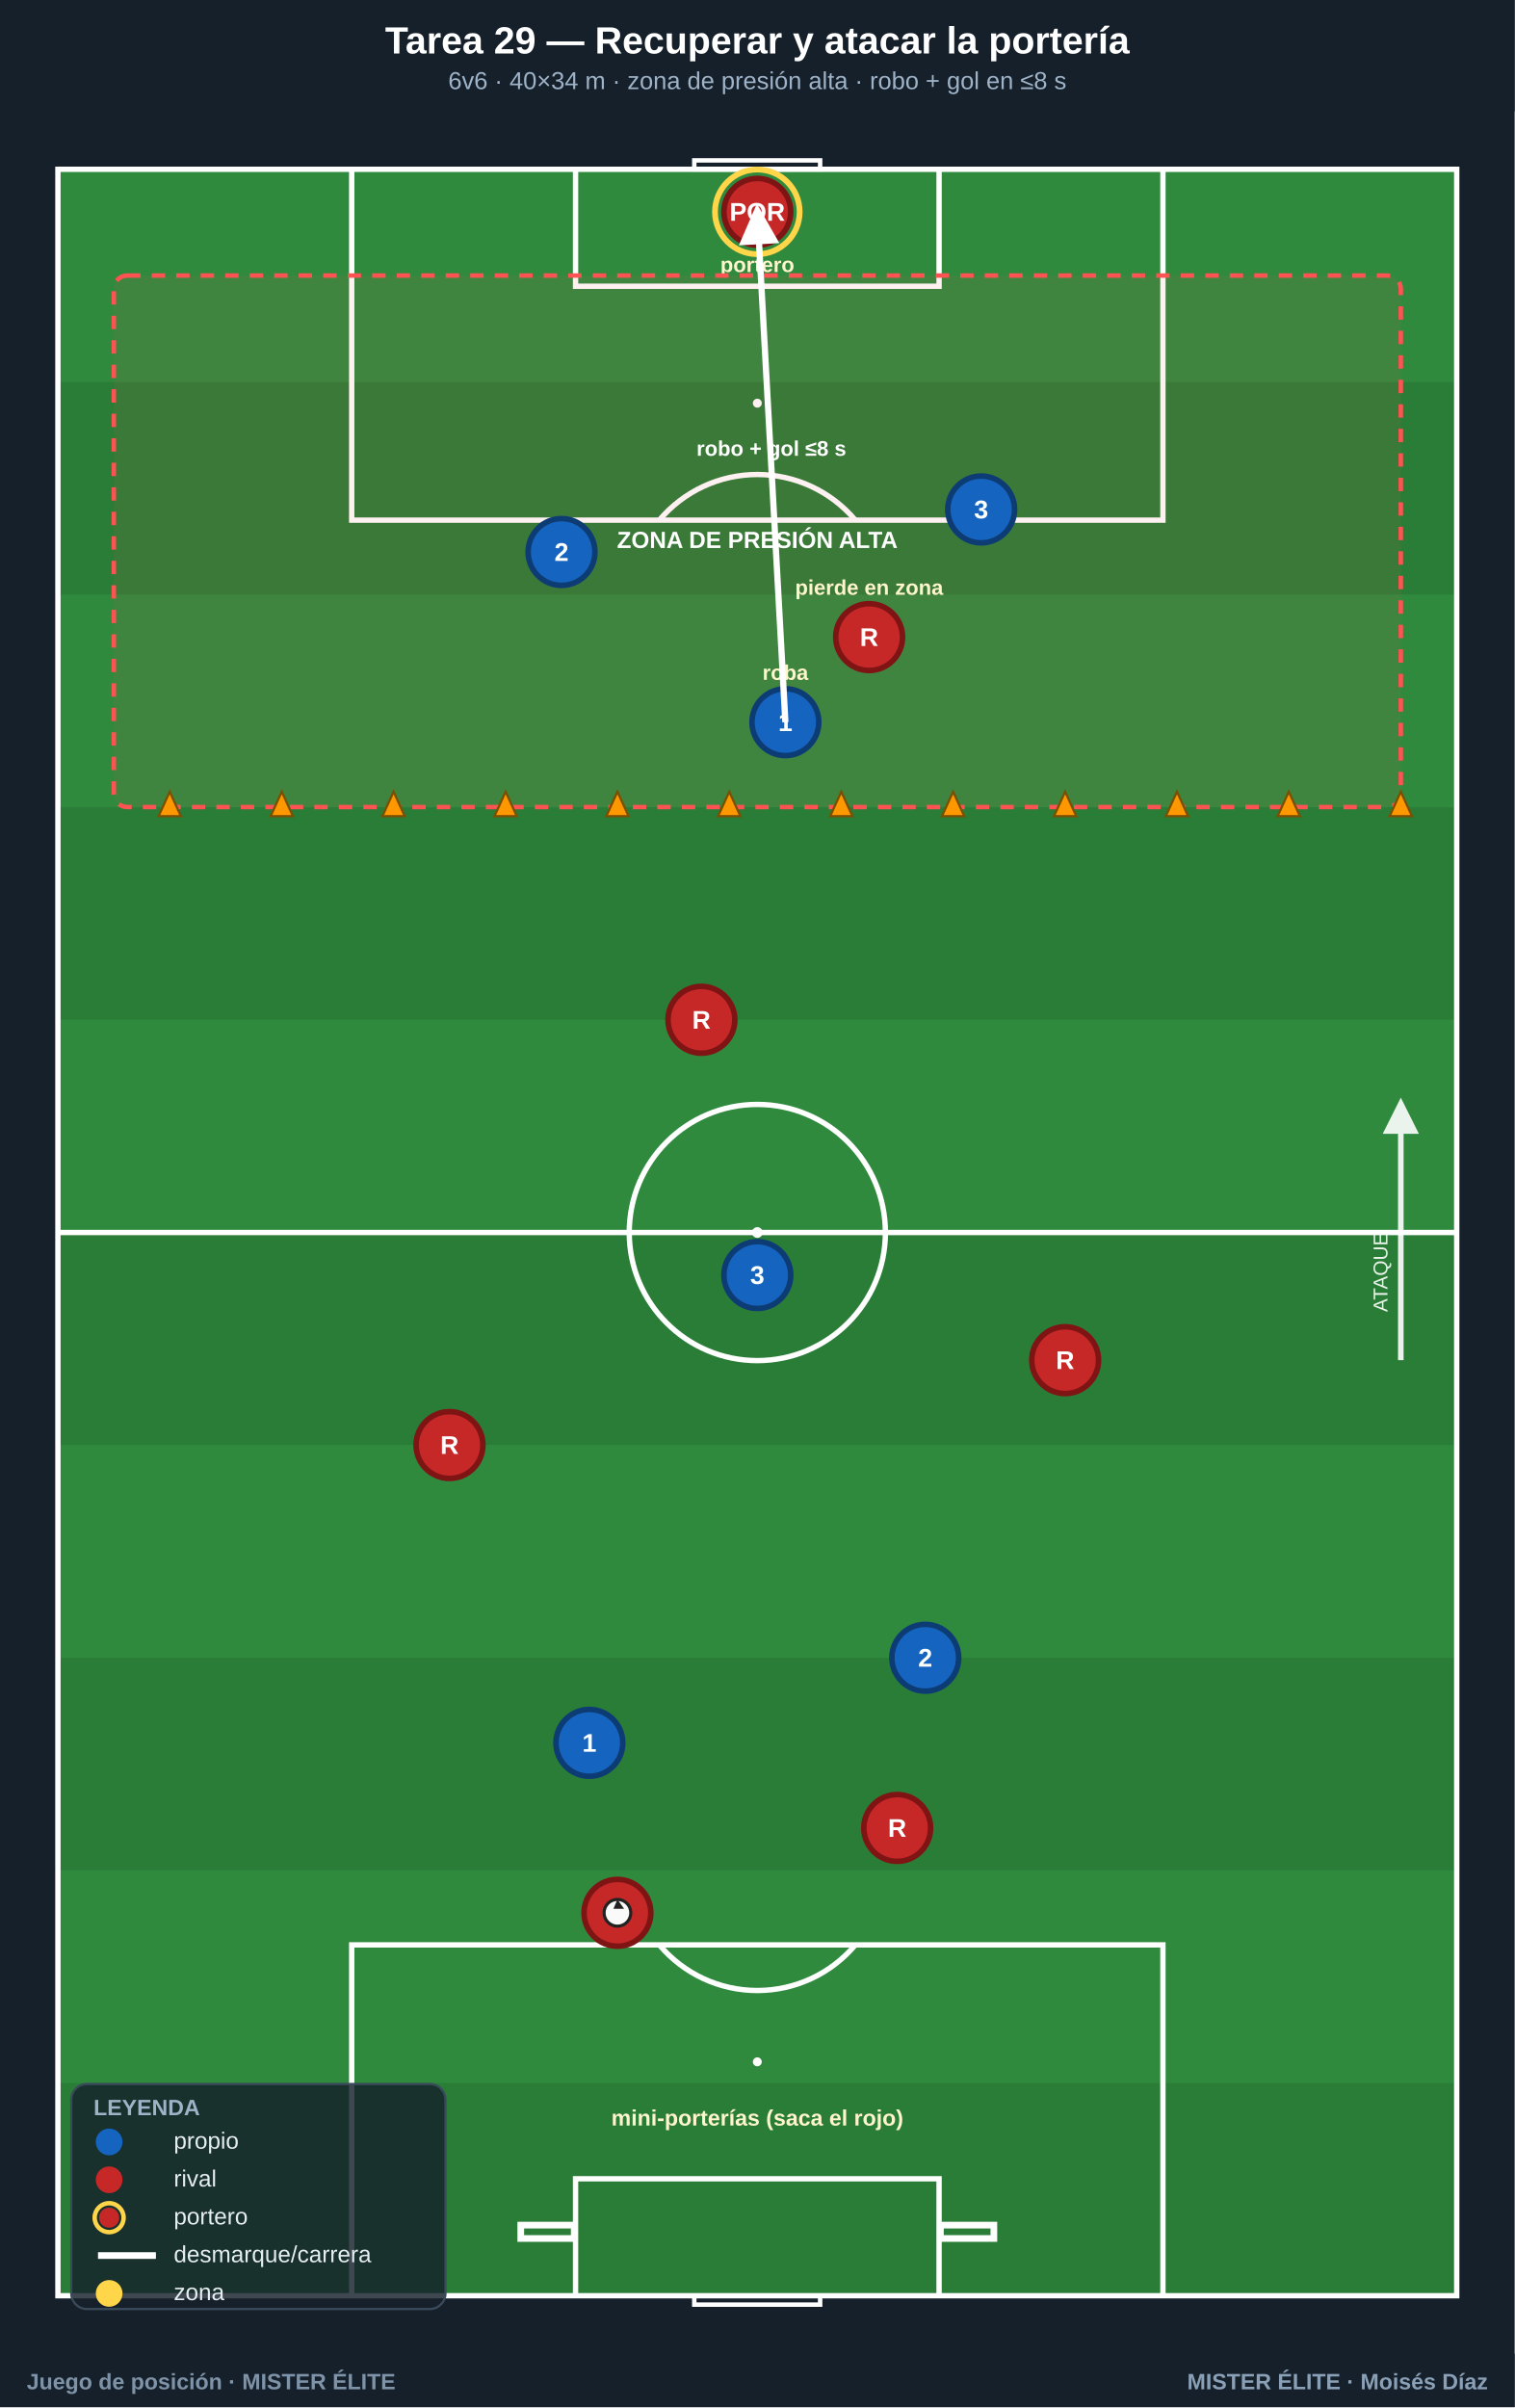
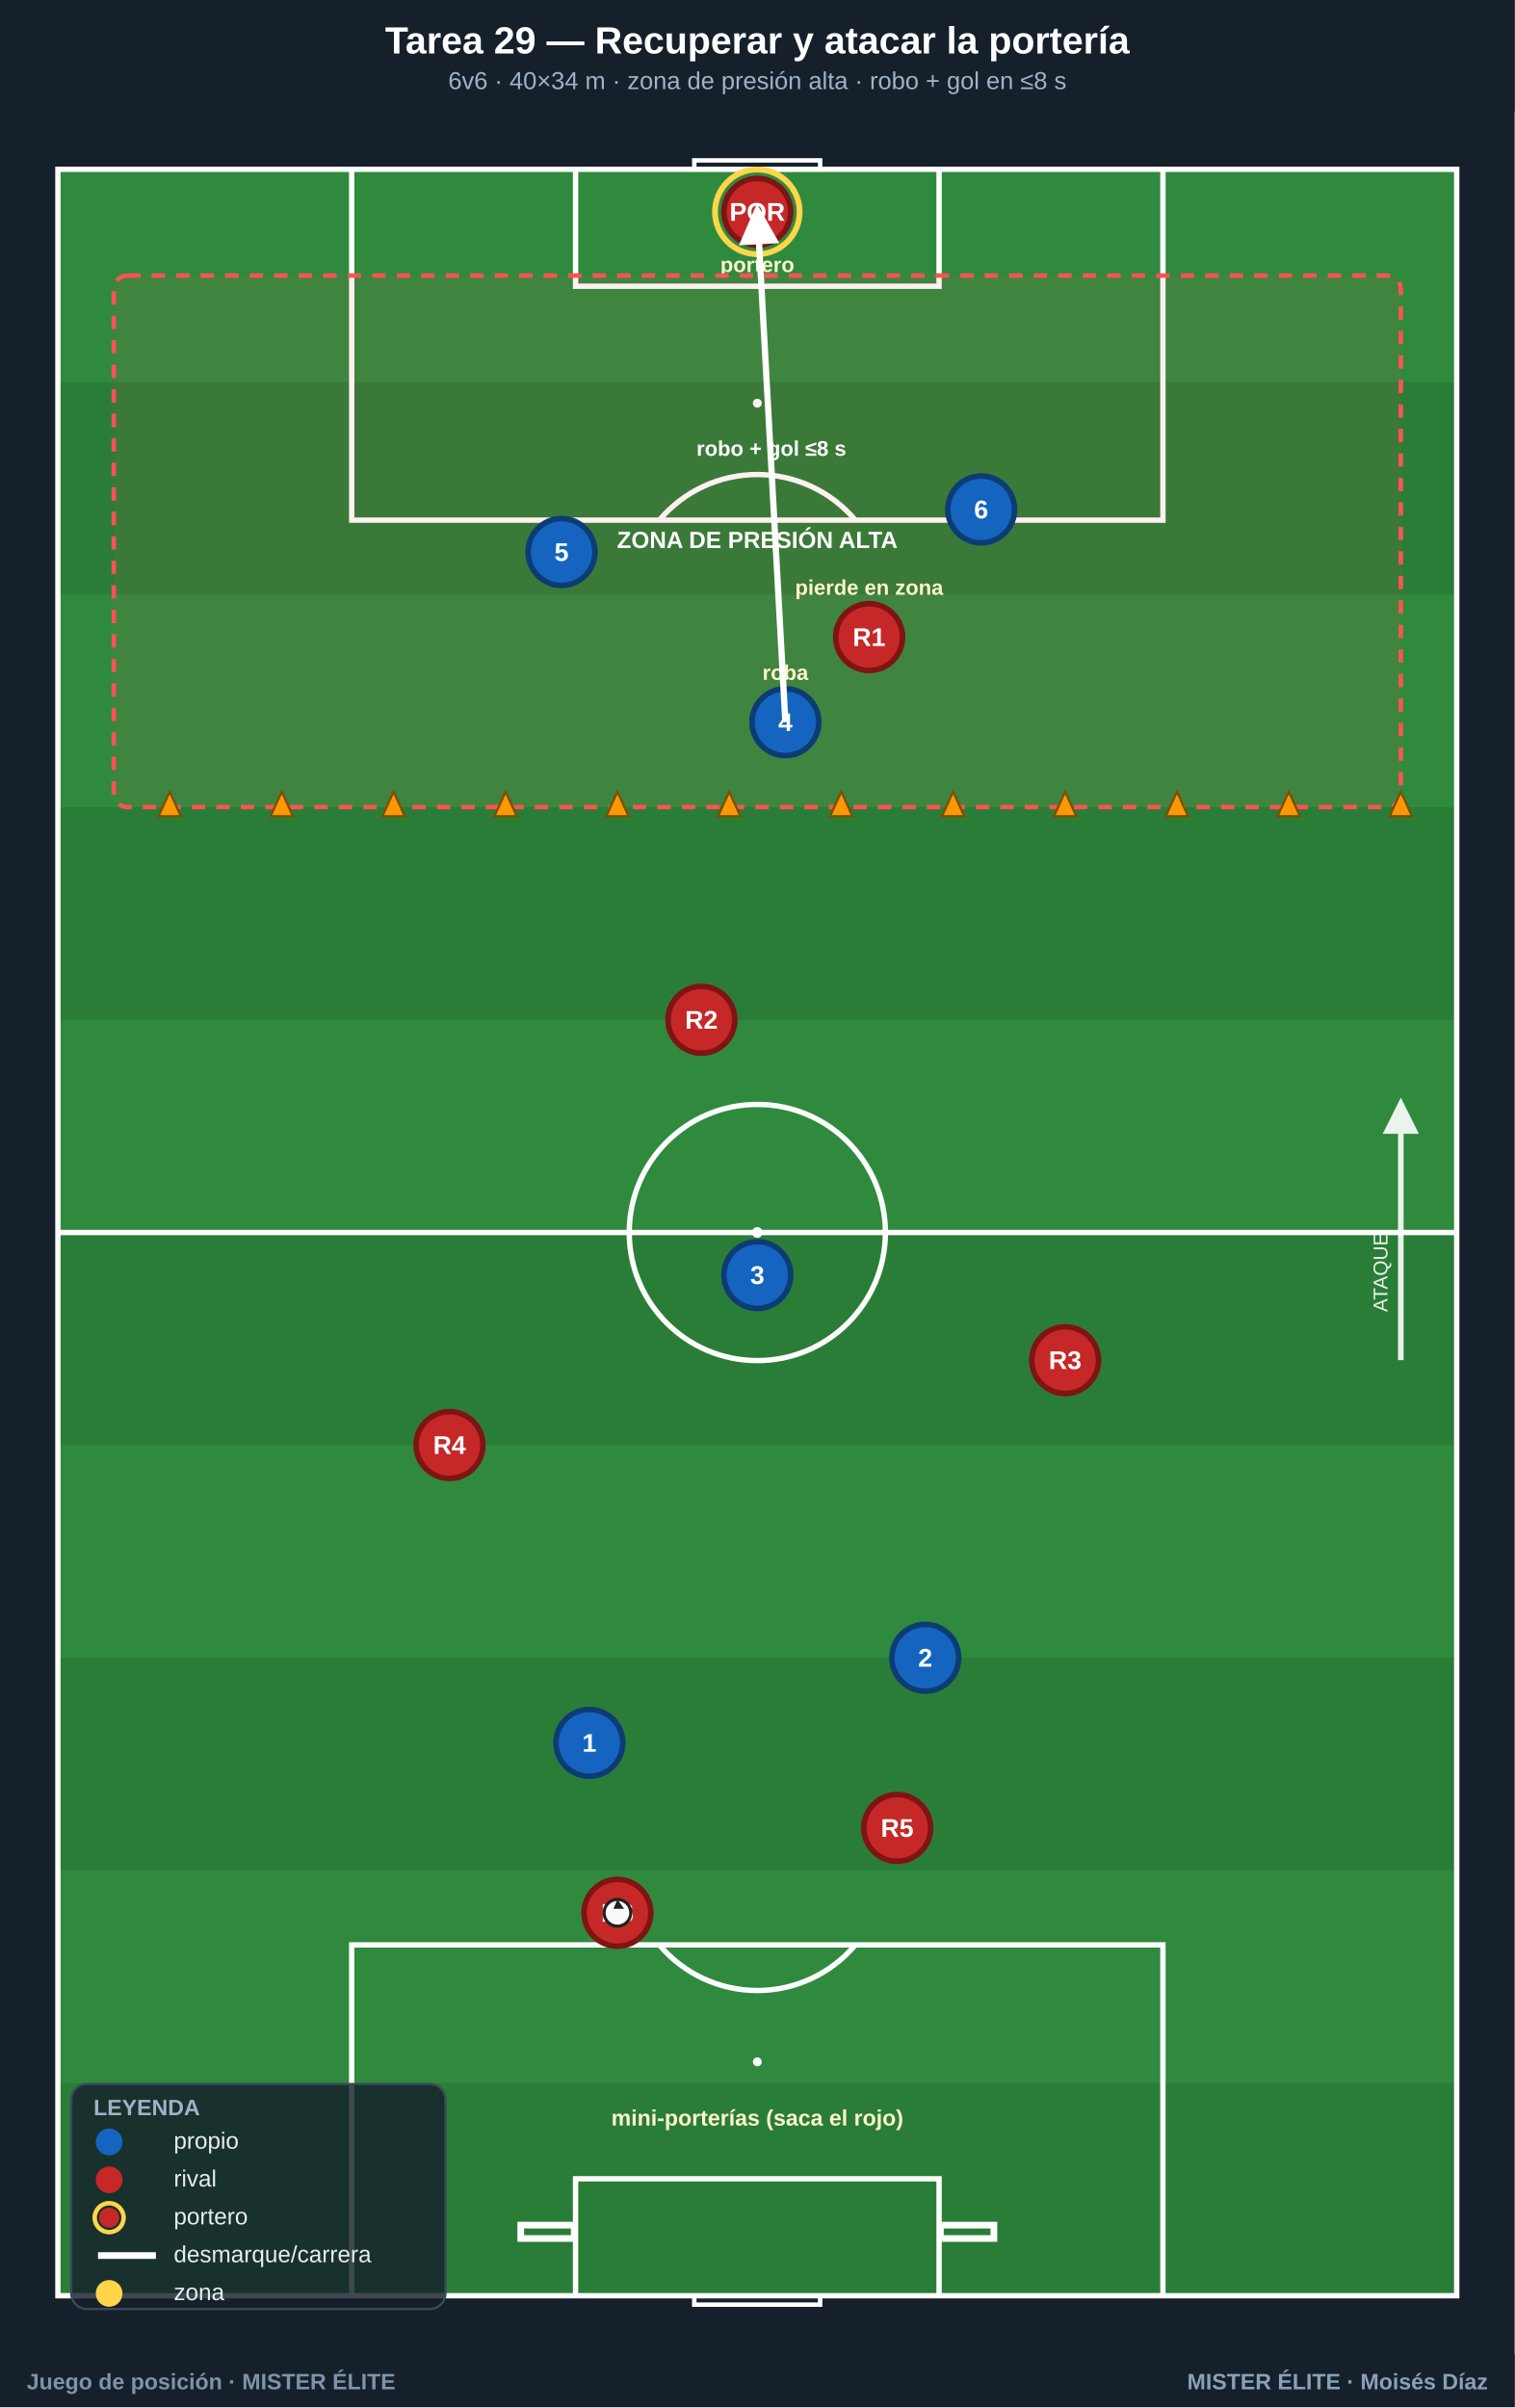
<svg xmlns="http://www.w3.org/2000/svg" viewBox="0 0 680 1081" width="680" height="1081" font-family="Segoe UI,Arial,sans-serif">
  <defs>
    <linearGradient id="sky" x1="0" y1="0" x2="0" y2="1">
      <stop offset="0" stop-color="#2f8a3e" />
      <stop offset="1" stop-color="#2b8139" />
    </linearGradient>
    <marker id="ah_pass" viewBox="0 0 10 10" refX="8" refY="5" markerWidth="6.5" markerHeight="6.5" orient="auto-start-reverse">
      <path d="M0,0 L10,5 L0,10 z" fill="#ffd54a" />
    </marker>
    <marker id="ah_run" viewBox="0 0 10 10" refX="8" refY="5" markerWidth="6.5" markerHeight="6.5" orient="auto-start-reverse">
      <path d="M0,0 L10,5 L0,10 z" fill="#ffffff" />
    </marker>
    <marker id="ah_drive" viewBox="0 0 10 10" refX="8" refY="5" markerWidth="6.5" markerHeight="6.5" orient="auto-start-reverse">
      <path d="M0,0 L10,5 L0,10 z" fill="#7ee0ff" />
    </marker>
    <marker id="ah_white" viewBox="0 0 10 10" refX="8" refY="5" markerWidth="6.5" markerHeight="6.5" orient="auto-start-reverse">
      <path d="M0,0 L10,5 L0,10 z" fill="#ffffff" />
    </marker>
  </defs>
  <rect x="0.0" y="0.0" width="680.0" height="1080.6" fill="#15202b" />
  <rect x="26.0" y="76.0" width="628.0" height="96.0" fill="#2f8a3e" />
  <rect x="26.0" y="171.5" width="628.0" height="96.0" fill="#2a7d36" />
  <rect x="26.0" y="266.9" width="628.0" height="96.0" fill="#2f8a3e" />
  <rect x="26.0" y="362.4" width="628.0" height="96.0" fill="#2a7d36" />
  <rect x="26.0" y="457.8" width="628.0" height="96.0" fill="#2f8a3e" />
  <rect x="26.0" y="553.3" width="628.0" height="96.0" fill="#2a7d36" />
  <rect x="26.0" y="648.7" width="628.0" height="96.0" fill="#2f8a3e" />
  <rect x="26.0" y="744.2" width="628.0" height="96.0" fill="#2a7d36" />
  <rect x="26.0" y="839.6" width="628.0" height="96.0" fill="#2f8a3e" />
  <rect x="26.0" y="935.1" width="628.0" height="96.0" fill="#2a7d36" />
  <rect x="26.0" y="76.0" width="628.0" height="954.6" fill="none" stroke="#ffffff" stroke-width="2.4" />
  <line x1="26.0" y1="553.3" x2="654.0" y2="553.3" stroke="#ffffff" stroke-width="2.4" opacity="1" />
  <circle cx="340.0" cy="553.3" r="57.5" fill="none" stroke="#ffffff" stroke-width="2.4" />
  <circle cx="340.0" cy="553.3" r="2.4" fill="#ffffff" />
  <path d="M157.9,76.0 L157.9,233.5 L522.1,233.5 L522.1,76.0" fill="none" stroke="#ffffff" stroke-width="2.4" />
  <path d="M258.4,76.0 L258.4,128.5 L421.6,128.5 L421.6,76.0" fill="none" stroke="#ffffff" stroke-width="2.4" />
  <circle cx="340.0" cy="181.0" r="2.0" fill="#ffffff" />
  <rect x="311.7" y="72.0" width="56.5" height="4" fill="none" stroke="#ffffff" stroke-width="2" />
  <path d="M296.0,233.5 A57.5,57.5 0 0 1 384.0,233.5" fill="none" stroke="#ffffff" stroke-width="2.4" />
  <path d="M157.9,1030.6 L157.9,873.1 L522.1,873.1 L522.1,1030.6" fill="none" stroke="#ffffff" stroke-width="2.4" />
  <path d="M258.4,1030.6 L258.4,978.1 L421.6,978.1 L421.6,1030.6" fill="none" stroke="#ffffff" stroke-width="2.4" />
  <circle cx="340.0" cy="925.6" r="2.0" fill="#ffffff" />
  <rect x="311.7" y="1030.6" width="56.5" height="4" fill="none" stroke="#ffffff" stroke-width="2" />
  <path d="M296.0,873.1 A57.5,57.5 0 0 0 384.0,873.1" fill="none" stroke="#ffffff" stroke-width="2.4" />
  <rect x="0.0" y="0.0" width="680.0" height="50.0" fill="#15202b" />
  <text x="340.0" y="24.0" font-family="Segoe UI,Arial,sans-serif" font-size="17" font-weight="800" fill="#ffffff" text-anchor="middle">Tarea 29 — Recuperar y atacar la portería</text>
  <text x="340.0" y="40.0" font-family="Segoe UI,Arial,sans-serif" font-size="11" font-weight="500" fill="#9fb3c8" text-anchor="middle">6v6 · 40×34 m · zona de presión alta · robo + gol en ≤8 s</text>
  <rect x="0.0" y="1056.6" width="680.0" height="24.0" fill="#15202b" />
  <text x="668.0" y="1072.6" font-family="Segoe UI,Arial,sans-serif" font-size="10" font-weight="700" fill="#8aa0b6" text-anchor="end">MISTER ÉLITE · Moisés Díaz</text>
  <text x="12.0" y="1072.6" font-family="Segoe UI,Arial,sans-serif" font-size="10" font-weight="600" fill="#7f93a8" text-anchor="start">Juego de posición · MISTER ÉLITE</text>
  <g opacity="0.9">
    <line x1="628.9" y1="610.6" x2="628.9" y2="496.0" stroke="#ffffff" stroke-width="2.5" marker-end="url(#ah_white)" />
    <text x="622.9" y="553.3" font-family="Segoe UI,Arial" font-size="9" fill="#ffffff" text-anchor="end" transform="rotate(-90 622.9 553.3)">ATAQUE</text>
  </g>
  <g>
    <circle cx="340.0" cy="95.1" r="19.0" fill="none" stroke="#ffd54a" stroke-width="2.6" />
    <circle cx="340.0" cy="95.1" r="15" fill="#c62828" stroke="#7f1414" stroke-width="2.5" />
    <text x="340.0" y="99.1" font-family="Segoe UI,Arial" font-size="11.5" font-weight="800" fill="#fff" text-anchor="middle">POR</text>
  </g>
  <text x="340.0" y="122.1" font-family="Segoe UI,Arial,sans-serif" font-size="9.5" font-weight="600" fill="#fff5cc" text-anchor="middle">portero</text>
  <rect x="233.8" y="998.9" width="24" height="6" fill="none" stroke="#fff" stroke-width="3" />
  <rect x="422.2" y="998.9" width="24" height="6" fill="none" stroke="#fff" stroke-width="3" />
  <text x="340.0" y="954.2" font-family="Segoe UI,Arial,sans-serif" font-size="10" font-weight="600" fill="#fff5cc" text-anchor="middle">mini-porterías (saca el rojo)</text>
  <rect x="51.1" y="123.7" width="577.8" height="238.6" rx="6" fill="#ff5252" fill-opacity="0.08" stroke="#ff5252" stroke-width="2" stroke-dasharray="6 5" />
  <text x="340.0" y="246.0" font-family="Segoe UI,Arial,sans-serif" font-size="10.5" font-weight="700" fill="#fff" text-anchor="middle">ZONA DE PRESIÓN ALTA</text>
  <path d="M76.2,355.4 l5,11 l-10,0 z" fill="#ff9800" stroke="#7a4f00" stroke-width="1" />
  <path d="M126.5,355.4 l5,11 l-10,0 z" fill="#ff9800" stroke="#7a4f00" stroke-width="1" />
  <path d="M176.7,355.4 l5,11 l-10,0 z" fill="#ff9800" stroke="#7a4f00" stroke-width="1" />
  <path d="M227.0,355.4 l5,11 l-10,0 z" fill="#ff9800" stroke="#7a4f00" stroke-width="1" />
  <path d="M277.2,355.4 l5,11 l-10,0 z" fill="#ff9800" stroke="#7a4f00" stroke-width="1" />
  <path d="M327.4,355.4 l5,11 l-10,0 z" fill="#ff9800" stroke="#7a4f00" stroke-width="1" />
  <path d="M377.7,355.4 l5,11 l-10,0 z" fill="#ff9800" stroke="#7a4f00" stroke-width="1" />
  <path d="M427.9,355.4 l5,11 l-10,0 z" fill="#ff9800" stroke="#7a4f00" stroke-width="1" />
  <path d="M478.2,355.4 l5,11 l-10,0 z" fill="#ff9800" stroke="#7a4f00" stroke-width="1" />
  <path d="M528.4,355.4 l5,11 l-10,0 z" fill="#ff9800" stroke="#7a4f00" stroke-width="1" />
  <path d="M578.6,355.4 l5,11 l-10,0 z" fill="#ff9800" stroke="#7a4f00" stroke-width="1" />
  <path d="M628.9,355.4 l5,11 l-10,0 z" fill="#ff9800" stroke="#7a4f00" stroke-width="1" />
  <g>
    <circle cx="277.2" cy="858.7" r="15" fill="#c62828" stroke="#7f1414" stroke-width="2.5" />
-     <text x="277.2" y="862.7" font-family="Segoe UI,Arial" font-size="11.5" font-weight="800" fill="#fff" text-anchor="middle">R</text>
+     <text x="277.2" y="862.7" font-family="Segoe UI,Arial" font-size="11.5" font-weight="800" fill="#fff" text-anchor="middle">R6</text>
  </g>
  <circle cx="277.2" cy="858.7" r="6.0" fill="#fafafa" stroke="#222" stroke-width="1.4" />
  <path d="M277.2,852.7 l3.0,4.2 l-4.8,0 z" fill="#222" />
  <g>
    <circle cx="402.8" cy="820.6" r="15" fill="#c62828" stroke="#7f1414" stroke-width="2.5" />
-     <text x="402.8" y="824.6" font-family="Segoe UI,Arial" font-size="11.5" font-weight="800" fill="#fff" text-anchor="middle">R</text>
+     <text x="402.8" y="824.6" font-family="Segoe UI,Arial" font-size="11.5" font-weight="800" fill="#fff" text-anchor="middle">R5</text>
  </g>
  <g>
    <circle cx="201.8" cy="648.7" r="15" fill="#c62828" stroke="#7f1414" stroke-width="2.5" />
-     <text x="201.8" y="652.7" font-family="Segoe UI,Arial" font-size="11.5" font-weight="800" fill="#fff" text-anchor="middle">R</text>
+     <text x="201.8" y="652.7" font-family="Segoe UI,Arial" font-size="11.5" font-weight="800" fill="#fff" text-anchor="middle">R4</text>
  </g>
  <g>
    <circle cx="478.2" cy="610.6" r="15" fill="#c62828" stroke="#7f1414" stroke-width="2.5" />
-     <text x="478.2" y="614.6" font-family="Segoe UI,Arial" font-size="11.5" font-weight="800" fill="#fff" text-anchor="middle">R</text>
+     <text x="478.2" y="614.6" font-family="Segoe UI,Arial" font-size="11.5" font-weight="800" fill="#fff" text-anchor="middle">R3</text>
  </g>
  <g>
    <circle cx="314.9" cy="457.8" r="15" fill="#c62828" stroke="#7f1414" stroke-width="2.5" />
-     <text x="314.9" y="461.8" font-family="Segoe UI,Arial" font-size="11.5" font-weight="800" fill="#fff" text-anchor="middle">R</text>
+     <text x="314.9" y="461.8" font-family="Segoe UI,Arial" font-size="11.5" font-weight="800" fill="#fff" text-anchor="middle">R2</text>
  </g>
  <g>
    <circle cx="390.2" cy="286.0" r="15" fill="#c62828" stroke="#7f1414" stroke-width="2.5" />
-     <text x="390.2" y="290.0" font-family="Segoe UI,Arial" font-size="11.5" font-weight="800" fill="#fff" text-anchor="middle">R</text>
+     <text x="390.2" y="290.0" font-family="Segoe UI,Arial" font-size="11.5" font-weight="800" fill="#fff" text-anchor="middle">R1</text>
  </g>
  <text x="390.2" y="267.0" font-family="Segoe UI,Arial,sans-serif" font-size="9.5" font-weight="600" fill="#fff5cc" text-anchor="middle">pierde en zona</text>
  <g>
    <circle cx="264.6" cy="782.4" r="15" fill="#1565c0" stroke="#0d3c75" stroke-width="2.5" />
    <text x="264.6" y="786.4" font-family="Segoe UI,Arial" font-size="11.5" font-weight="800" fill="#fff" text-anchor="middle">1</text>
  </g>
  <g>
    <circle cx="415.4" cy="744.2" r="15" fill="#1565c0" stroke="#0d3c75" stroke-width="2.5" />
    <text x="415.4" y="748.2" font-family="Segoe UI,Arial" font-size="11.5" font-weight="800" fill="#fff" text-anchor="middle">2</text>
  </g>
  <g>
    <circle cx="340.0" cy="572.4" r="15" fill="#1565c0" stroke="#0d3c75" stroke-width="2.5" />
    <text x="340.0" y="576.4" font-family="Segoe UI,Arial" font-size="11.5" font-weight="800" fill="#fff" text-anchor="middle">3</text>
  </g>
  <g>
    <circle cx="352.6" cy="324.2" r="15" fill="#1565c0" stroke="#0d3c75" stroke-width="2.5" />
-     <text x="352.6" y="328.2" font-family="Segoe UI,Arial" font-size="11.5" font-weight="800" fill="#fff" text-anchor="middle">1</text>
+     <text x="352.6" y="328.2" font-family="Segoe UI,Arial" font-size="11.5" font-weight="800" fill="#fff" text-anchor="middle">4</text>
  </g>
  <text x="352.6" y="305.2" font-family="Segoe UI,Arial,sans-serif" font-size="9.5" font-weight="600" fill="#fff5cc" text-anchor="middle">roba</text>
  <g>
    <circle cx="252.1" cy="247.8" r="15" fill="#1565c0" stroke="#0d3c75" stroke-width="2.5" />
-     <text x="252.1" y="251.8" font-family="Segoe UI,Arial" font-size="11.5" font-weight="800" fill="#fff" text-anchor="middle">2</text>
+     <text x="252.1" y="251.8" font-family="Segoe UI,Arial" font-size="11.5" font-weight="800" fill="#fff" text-anchor="middle">5</text>
  </g>
  <g>
    <circle cx="440.5" cy="228.7" r="15" fill="#1565c0" stroke="#0d3c75" stroke-width="2.5" />
-     <text x="440.5" y="232.7" font-family="Segoe UI,Arial" font-size="11.5" font-weight="800" fill="#fff" text-anchor="middle">3</text>
+     <text x="440.5" y="232.7" font-family="Segoe UI,Arial" font-size="11.5" font-weight="800" fill="#fff" text-anchor="middle">6</text>
  </g>
  <line x1="352.6" y1="324.2" x2="340.0" y2="95.1" stroke="#ffffff" stroke-width="2.8" marker-end="url(#ah_run)" />
  <text x="346.3" y="204.6" font-family="Segoe UI,Arial,sans-serif" font-size="9.5" font-weight="700" fill="#ffffff" text-anchor="middle">robo + gol ≤8 s</text>
  <g>
    <rect x="32" y="935.56" width="168" height="101" rx="7" fill="#15202b" fill-opacity="0.82" stroke="#3a4a5a" stroke-width="1" />
    <text x="42" y="949.56" font-family="Segoe UI,Arial" font-size="10" font-weight="800" fill="#9fb3c8">LEYENDA</text>
    <circle cx="49" cy="961.56" r="6" fill="#1565c0" />
    <text x="78" y="964.56" font-family="Segoe UI,Arial" font-size="10.5" fill="#e6edf3">propio</text>
    <circle cx="49" cy="978.56" r="6" fill="#c62828" />
    <text x="78" y="981.56" font-family="Segoe UI,Arial" font-size="10.5" fill="#e6edf3">rival</text>
    <circle cx="49" cy="995.56" r="6.5" fill="none" stroke="#ffd54a" stroke-width="2" />
    <circle cx="49" cy="995.56" r="4.5" fill="#c62828" />
    <text x="78" y="998.56" font-family="Segoe UI,Arial" font-size="10.5" fill="#e6edf3">portero</text>
    <line x1="44" y1="1012.56" x2="70" y2="1012.56" stroke="#ffffff" stroke-width="3" />
    <text x="78" y="1015.56" font-family="Segoe UI,Arial" font-size="10.5" fill="#e6edf3">desmarque/carrera</text>
    <circle cx="49" cy="1029.56" r="6" fill="#ffd54a" />
    <text x="78" y="1032.56" font-family="Segoe UI,Arial" font-size="10.5" fill="#e6edf3">zona</text>
  </g>
</svg>
